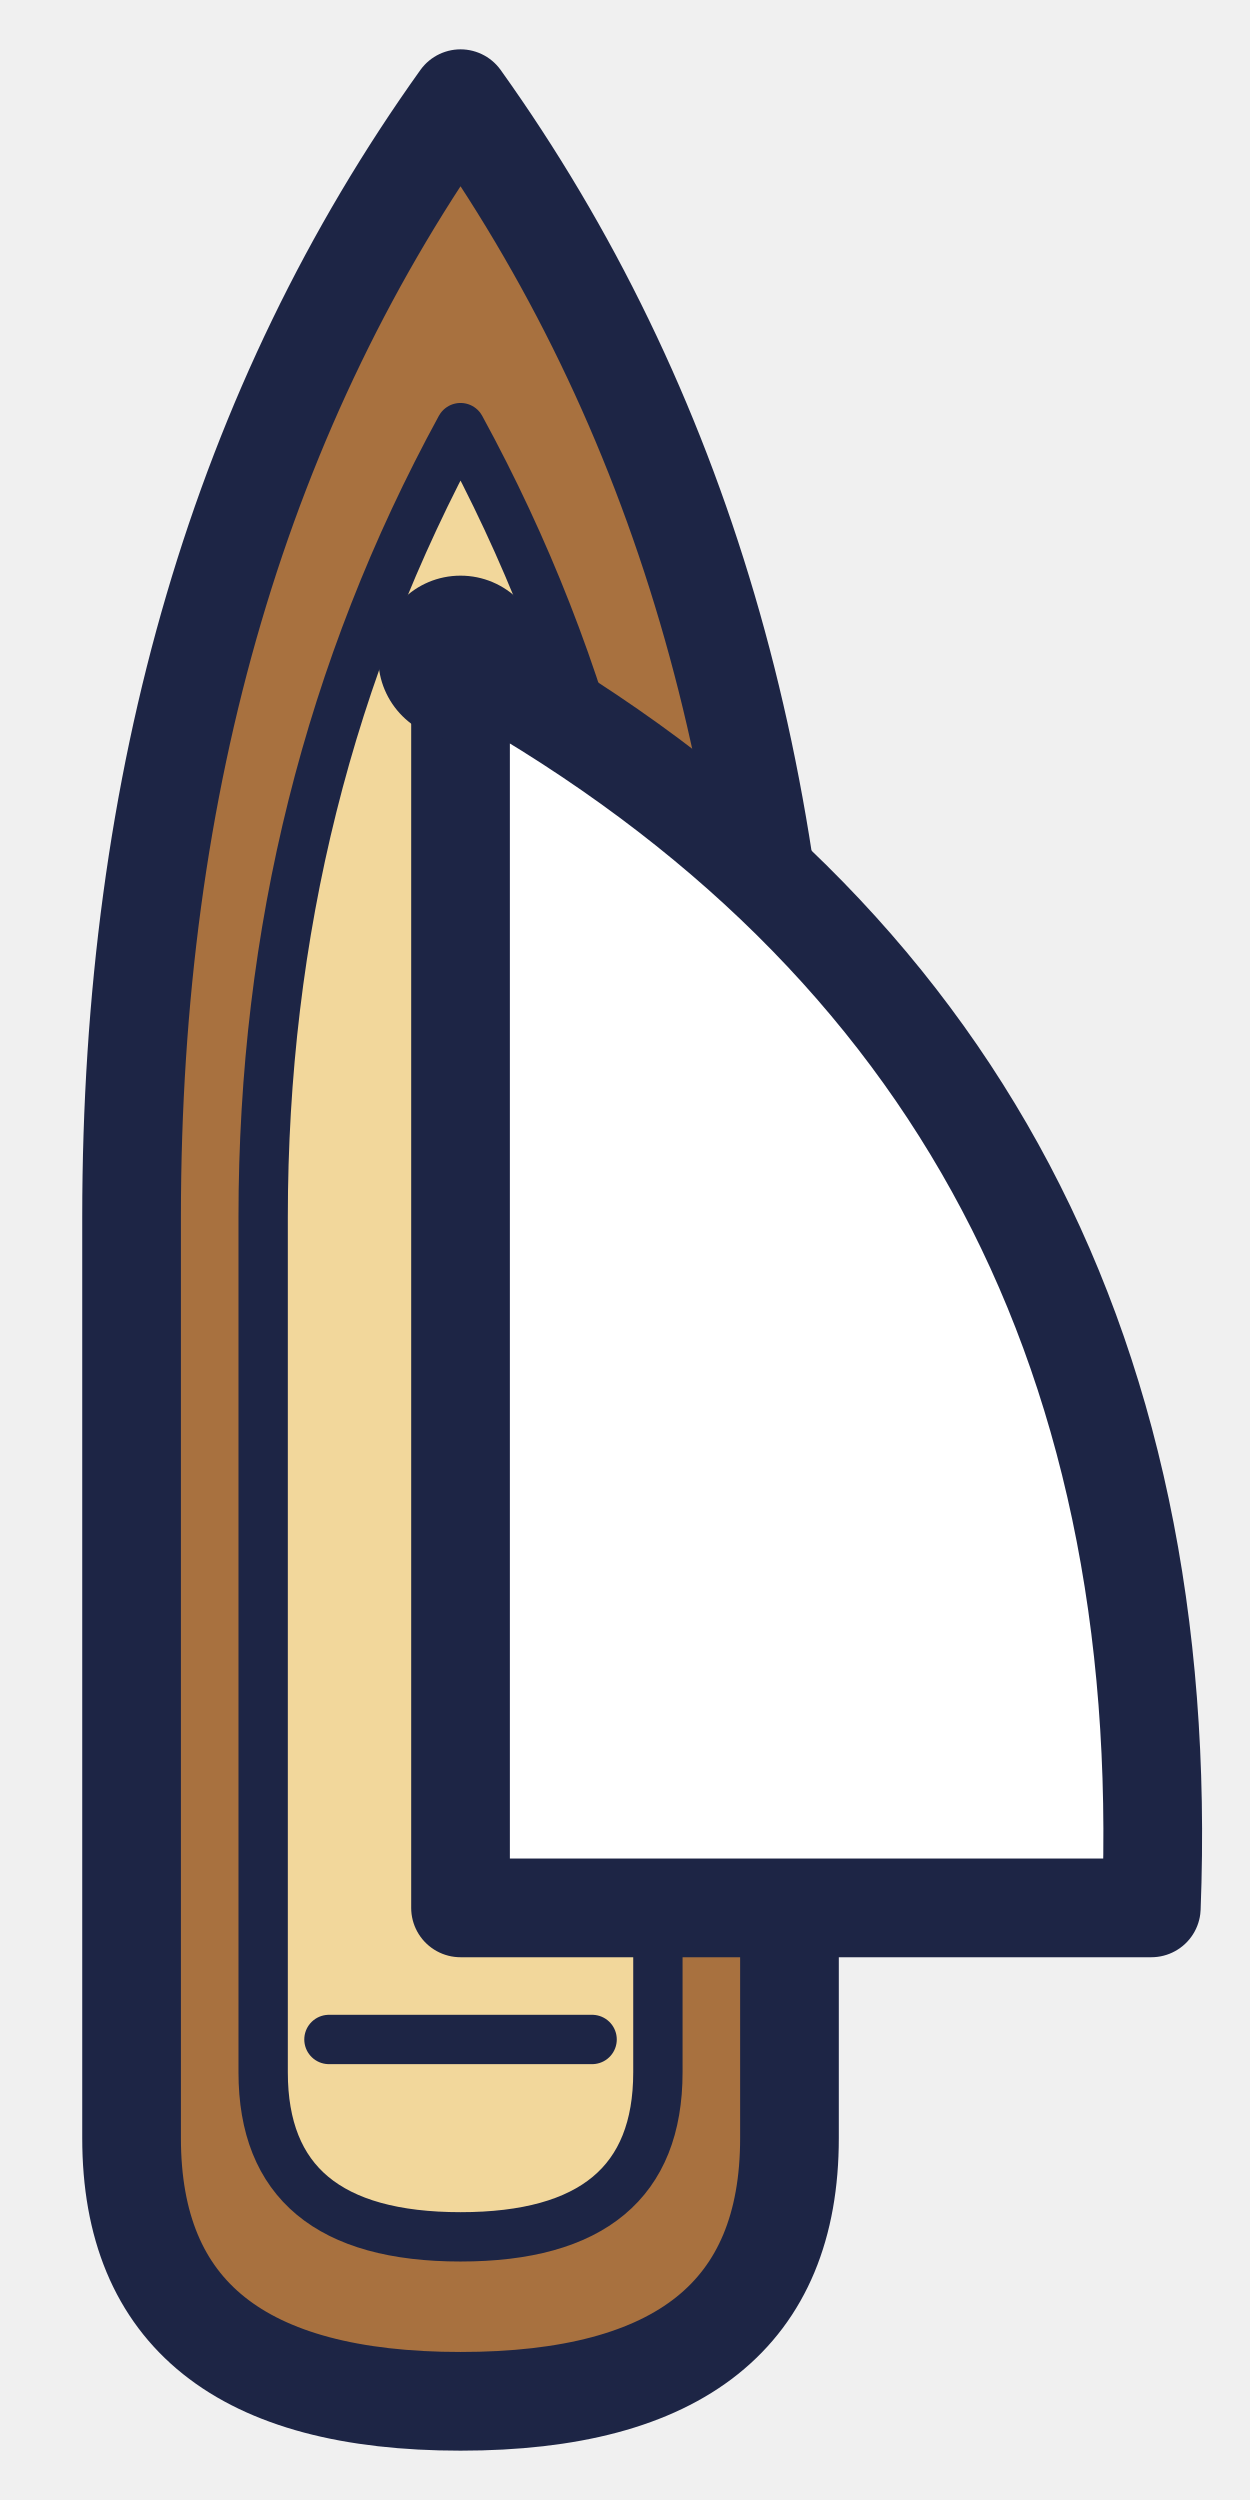
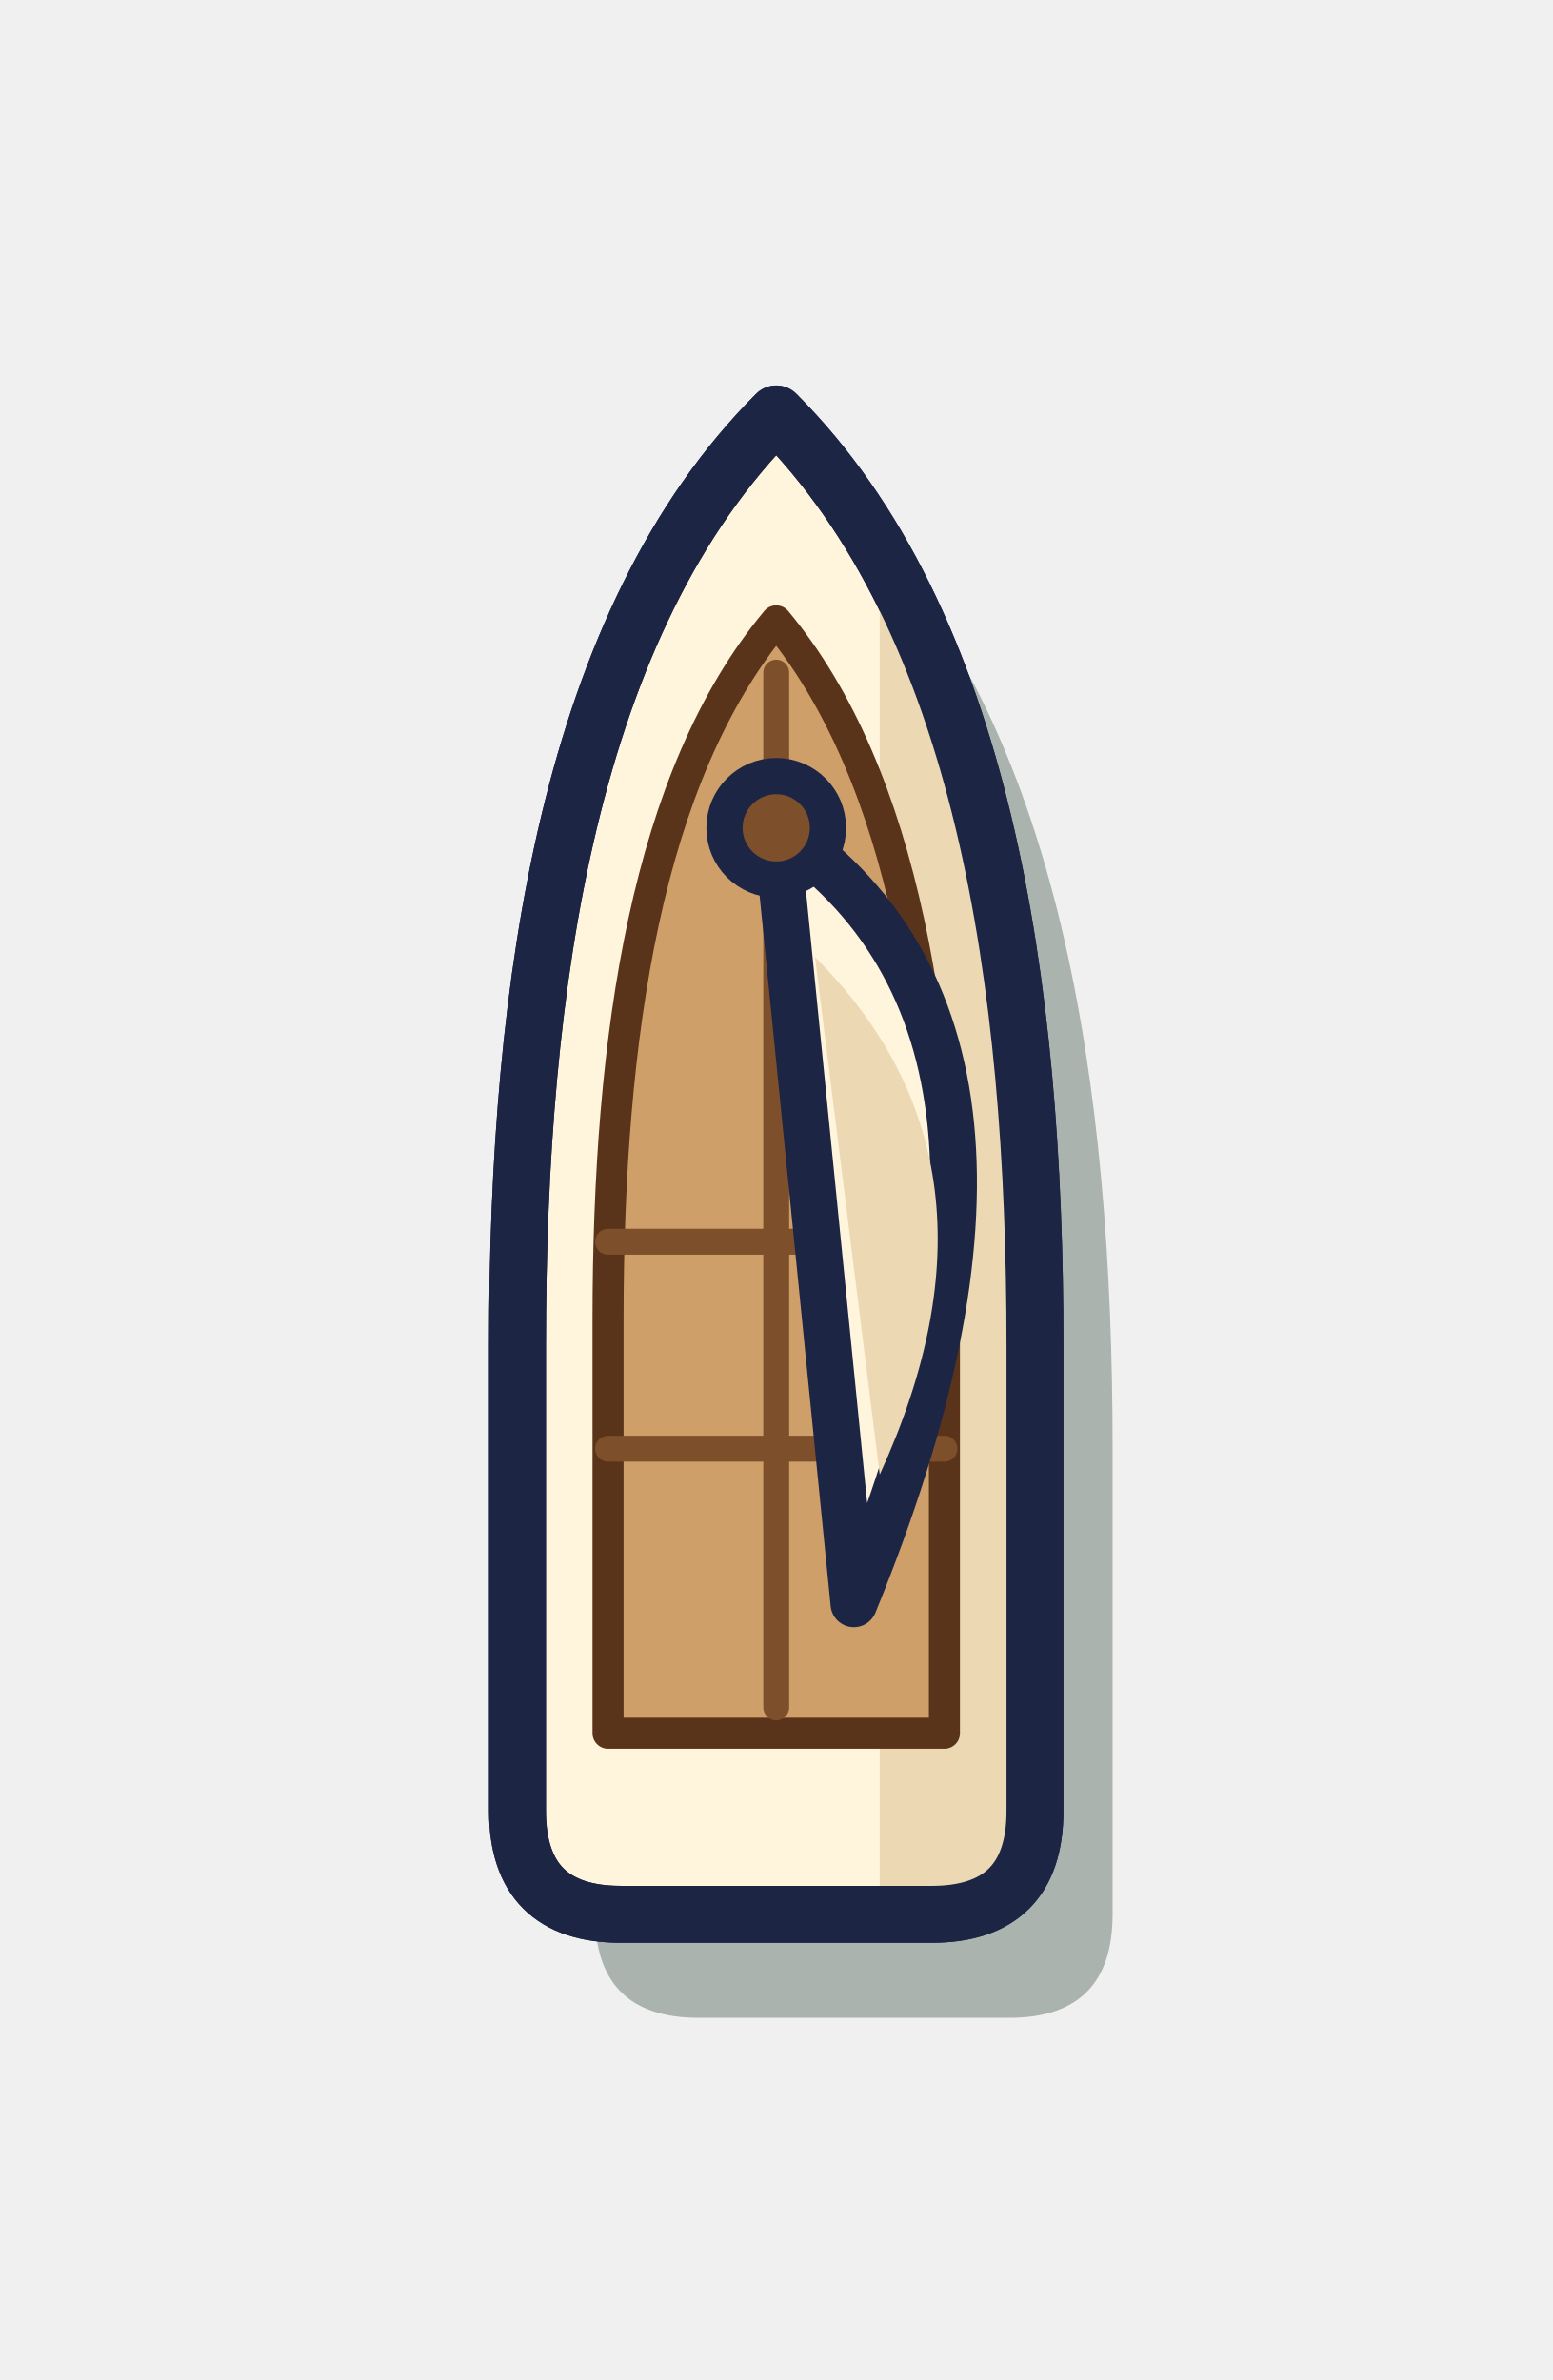
- <svg xmlns="http://www.w3.org/2000/svg" viewBox="0 0 38 76" width="38" height="76">
-   <path fill="#a8713f" stroke="#1d2545" stroke-width="3" stroke-linejoin="round" stroke-linecap="round" d="M14 3q10 14 10 34v28q0 8-10 8t-10-8V37q0-20 10-34z" />
-   <path fill="#f2d79b" stroke="#1d2545" stroke-width="1.5" stroke-linejoin="round" stroke-linecap="round" d="M14 13q6 11 6 24v26q0 5-6 5t-6-5V37q0-13 6-24z" />
-   <path fill="none" stroke="#1d2545" stroke-width="1.5" stroke-linejoin="round" stroke-linecap="round" d="M10 62h8" />
-   <path fill="#ffffff" stroke="#1d2545" stroke-width="3" stroke-linejoin="round" stroke-linecap="round" d="M14 20q22 12 21 38H14z" />
-   <path fill="none" stroke="#1d2545" stroke-width="1.5" stroke-linejoin="round" stroke-linecap="round" d="M14 58V20" />
-   <circle fill="#1d2545" cx="14" cy="20" r="2.500" />
+ <svg xmlns="http://www.w3.org/2000/svg" viewBox="-30 -46 60 92" stroke-linejoin="round" stroke-linecap="round" width="60" height="92">
+   <g fill="#12301f" opacity="0.32" transform="translate(3,4)">
+     <path d="M0 -30C8 -22 10 -8 10 6V24q0 4 -4 4H-6q-4 0 -4 -4V6C-10 -8 -8 -22 0 -30Z" />
+   </g>
+   <clipPath id="fa-cp-sail">
+     <path d="M0 -30C8 -22 10 -8 10 6V24q0 4 -4 4H-6q-4 0 -4 -4V6C-10 -8 -8 -22 0 -30Z" />
+   </clipPath>
+   <path fill="#fff4dc" stroke="#1d2545" stroke-width="2.2" d="M0 -30C8 -22 10 -8 10 6V24q0 4 -4 4H-6q-4 0 -4 -4V6C-10 -8 -8 -22 0 -30Z" />
+   <g clip-path="url(#fa-cp-sail)">
+     <rect fill="#ecd9b4" x="4" y="-32" width="8" height="62" />
+   </g>
+   <path fill="none" stroke="#1d2545" stroke-width="2.2" d="M0 -30C8 -22 10 -8 10 6V24q0 4 -4 4H-6q-4 0 -4 -4V6C-10 -8 -8 -22 0 -30Z" />
+   <path fill="#cf9f69" stroke="#59341a" stroke-width="1.2" d="M0 -22C5 -16 6.500 -6 6.500 5V21h-13V5C-6.500 -6 -5 -16 0 -22Z" />
+   <path fill="none" stroke="#7d4f2a" stroke-width="1" d="M-6.500 2h13M-6.500 10h13M0 -20v40" />
+   <path fill="#fff4dc" stroke="#1d2545" stroke-width="1.8" d="M0 -14q12 8 3 30z" />
+   <path fill="#ecd9b4" d="M1.500 -9q8 8 2.500 20z" />
+   <circle fill="#7d4f2a" stroke="#1d2545" stroke-width="1.4" cx="0" cy="-14" r="2" />
</svg>
